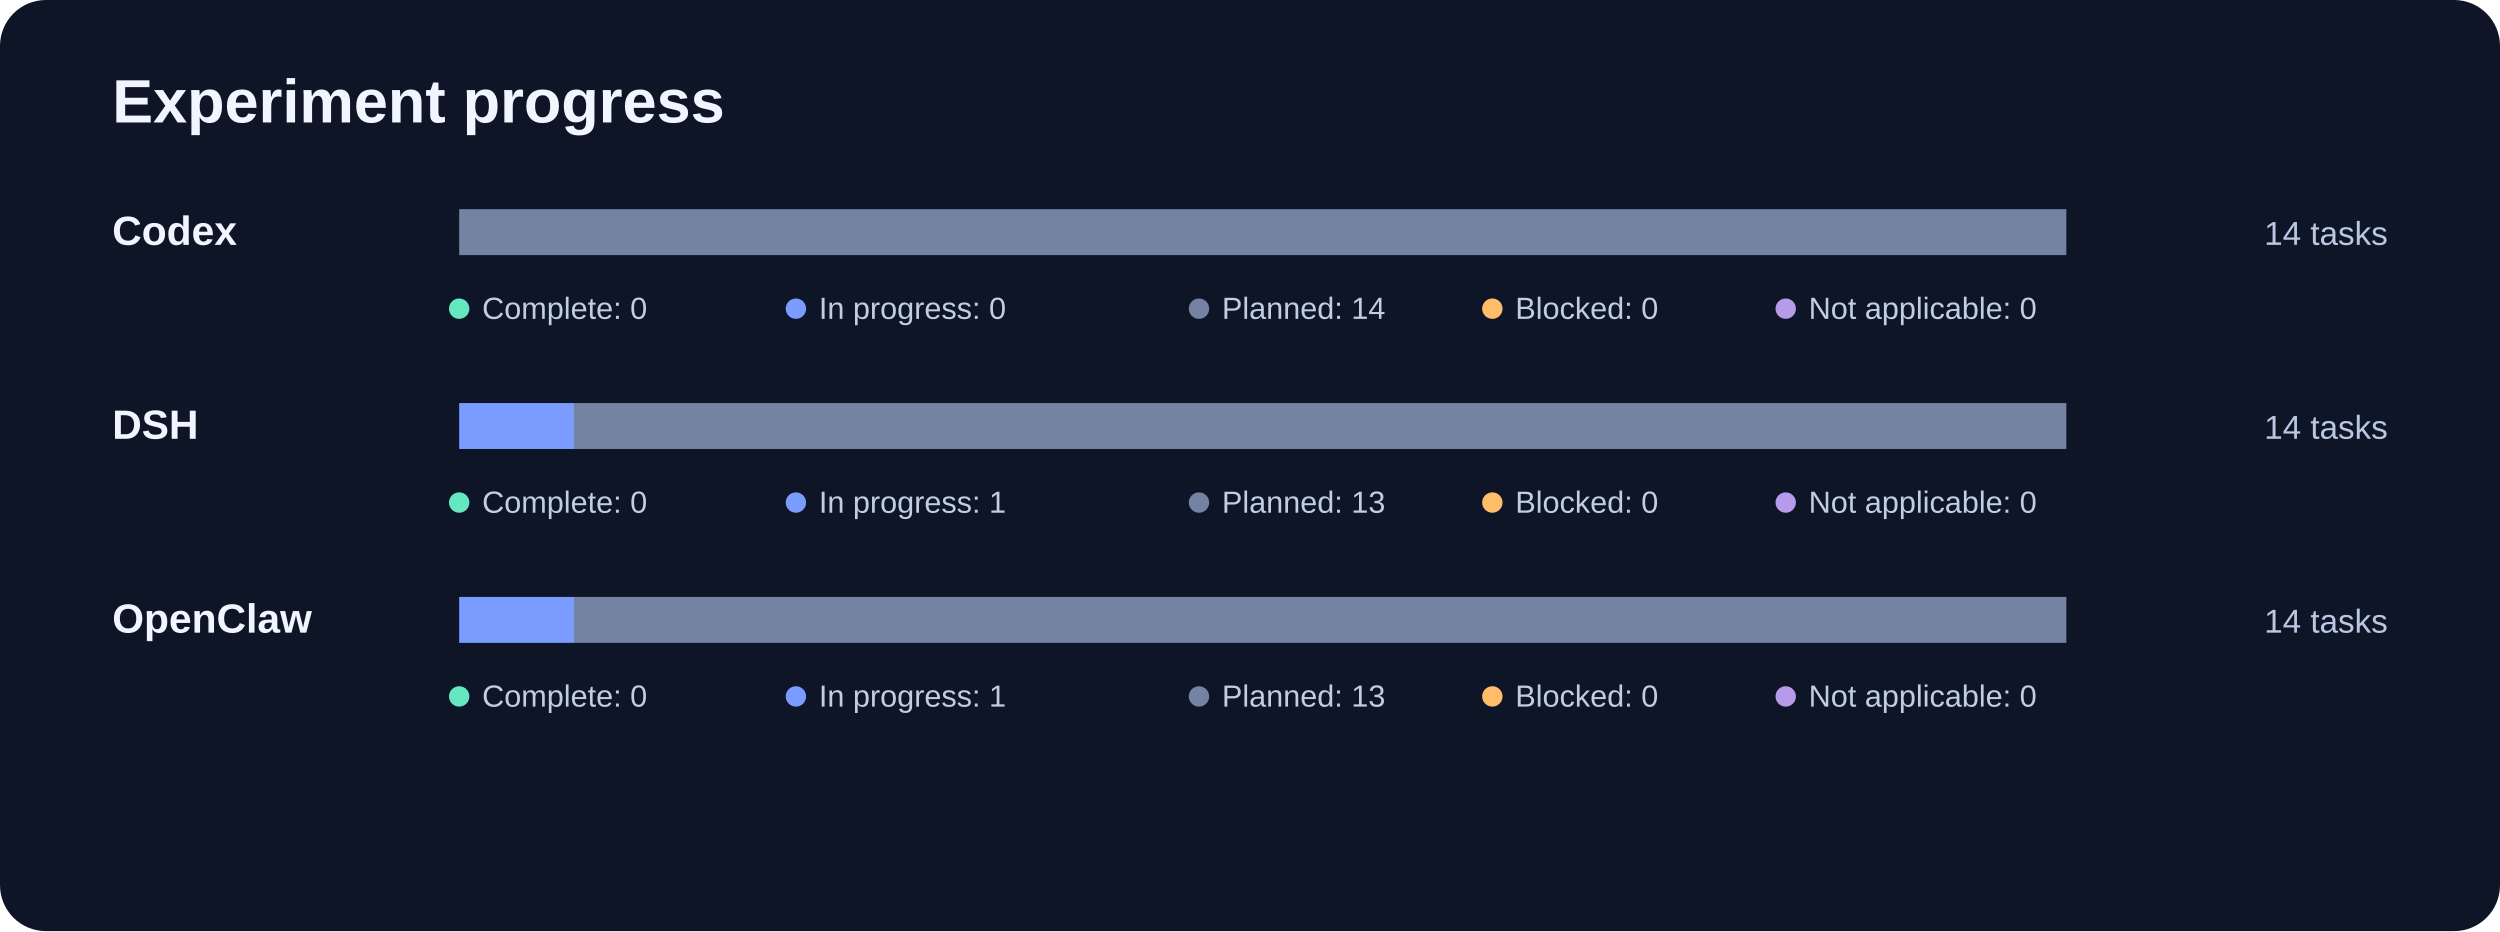
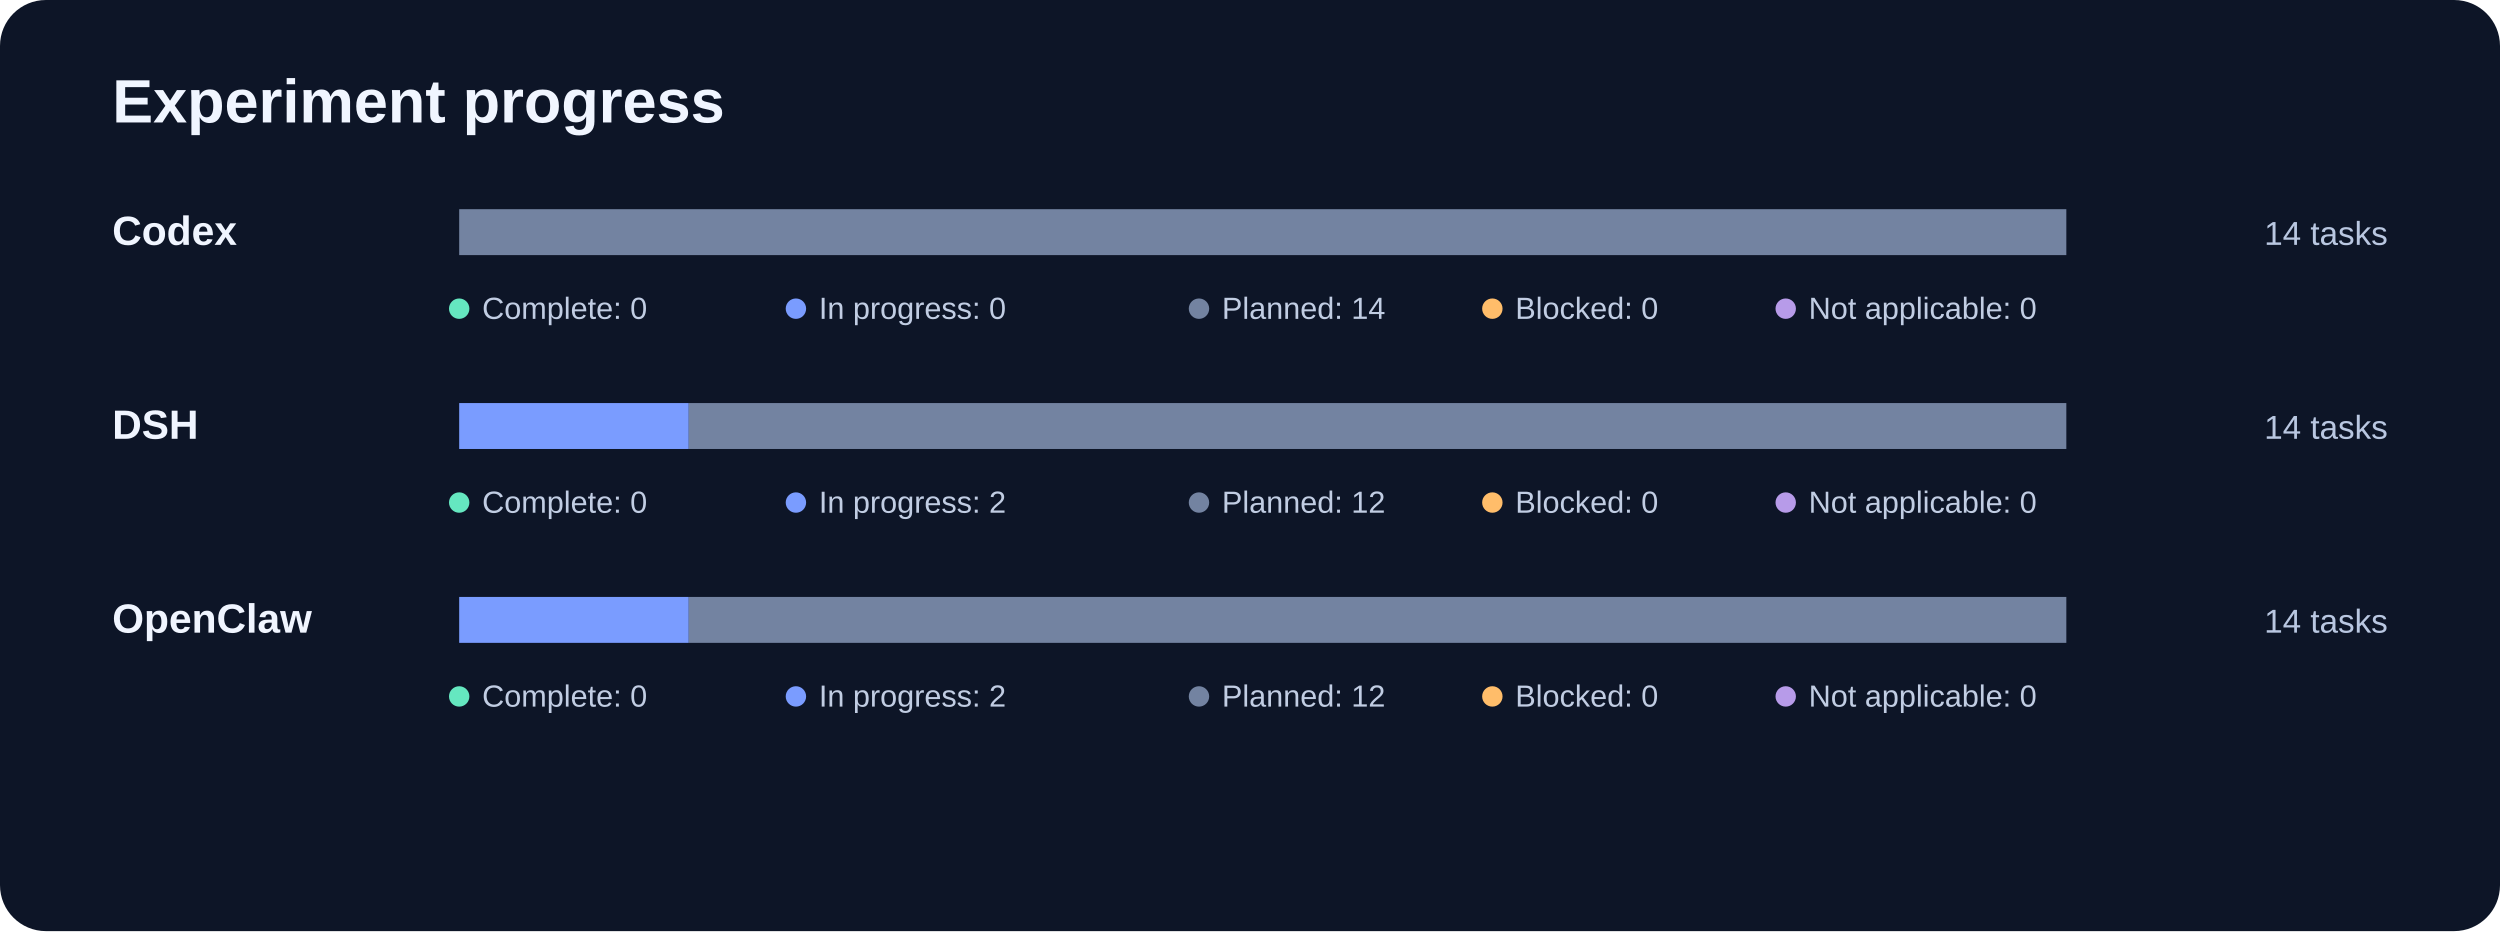
<svg xmlns="http://www.w3.org/2000/svg" width="980" height="365" viewBox="0 0 980 365" role="img" aria-labelledby="title desc">
  <rect width="980" height="365" rx="18" fill="#0d1527" />
  <text x="44" y="48" fill="#f0f5ff" font-family="Arial,sans-serif" font-size="24" font-weight="700">Experiment progress</text>
  <text x="44" y="96" fill="#f0f5ff" font-family="Arial,sans-serif" font-size="16" font-weight="700">Codex</text>
  <text x="936" y="96" text-anchor="end" fill="#b9c7e1" font-family="Arial,sans-serif" font-size="13">14 tasks</text>
  <rect x="180.00" y="82" width="630.00" height="18" fill="#7383a1" />
  <circle cx="180" cy="121" r="4" fill="#65e7c0" />
  <text x="189" y="125" fill="#c1cde3" font-family="Arial,sans-serif" font-size="12">Complete: 0</text>
  <circle cx="312" cy="121" r="4" fill="#7a9cff" />
  <text x="321" y="125" fill="#c1cde3" font-family="Arial,sans-serif" font-size="12">In progress: 0</text>
  <circle cx="470" cy="121" r="4" fill="#7383a1" />
  <text x="479" y="125" fill="#c1cde3" font-family="Arial,sans-serif" font-size="12">Planned: 14</text>
  <circle cx="585" cy="121" r="4" fill="#ffbd6a" />
  <text x="594" y="125" fill="#c1cde3" font-family="Arial,sans-serif" font-size="12">Blocked: 0</text>
  <circle cx="700" cy="121" r="4" fill="#b79be9" />
  <text x="709" y="125" fill="#c1cde3" font-family="Arial,sans-serif" font-size="12">Not applicable: 0</text>
  <text x="44" y="172" fill="#f0f5ff" font-family="Arial,sans-serif" font-size="16" font-weight="700">DSH</text>
  <text x="936" y="172" text-anchor="end" fill="#b9c7e1" font-family="Arial,sans-serif" font-size="13">14 tasks</text>
-   <rect x="180.00" y="158" width="45.00" height="18" fill="#7a9cff">
+   <rect x="180.00" y="158" width="90.00" height="18" fill="#7a9cff">
    <animate attributeName="opacity" values="1;0.55;1" dur="2.6s" repeatCount="indefinite" />
  </rect>
-   <rect x="225.00" y="158" width="585.00" height="18" fill="#7383a1" />
+   <rect x="270.00" y="158" width="540.00" height="18" fill="#7383a1" />
  <circle cx="180" cy="197" r="4" fill="#65e7c0" />
  <text x="189" y="201" fill="#c1cde3" font-family="Arial,sans-serif" font-size="12">Complete: 0</text>
  <circle cx="312" cy="197" r="4" fill="#7a9cff" />
-   <text x="321" y="201" fill="#c1cde3" font-family="Arial,sans-serif" font-size="12">In progress: 1</text>
+   <text x="321" y="201" fill="#c1cde3" font-family="Arial,sans-serif" font-size="12">In progress: 2</text>
  <circle cx="470" cy="197" r="4" fill="#7383a1" />
-   <text x="479" y="201" fill="#c1cde3" font-family="Arial,sans-serif" font-size="12">Planned: 13</text>
+   <text x="479" y="201" fill="#c1cde3" font-family="Arial,sans-serif" font-size="12">Planned: 12</text>
  <circle cx="585" cy="197" r="4" fill="#ffbd6a" />
  <text x="594" y="201" fill="#c1cde3" font-family="Arial,sans-serif" font-size="12">Blocked: 0</text>
  <circle cx="700" cy="197" r="4" fill="#b79be9" />
  <text x="709" y="201" fill="#c1cde3" font-family="Arial,sans-serif" font-size="12">Not applicable: 0</text>
  <text x="44" y="248" fill="#f0f5ff" font-family="Arial,sans-serif" font-size="16" font-weight="700">OpenClaw</text>
  <text x="936" y="248" text-anchor="end" fill="#b9c7e1" font-family="Arial,sans-serif" font-size="13">14 tasks</text>
-   <rect x="180.00" y="234" width="45.00" height="18" fill="#7a9cff">
+   <rect x="180.00" y="234" width="90.00" height="18" fill="#7a9cff">
    <animate attributeName="opacity" values="1;0.55;1" dur="2.6s" repeatCount="indefinite" />
  </rect>
-   <rect x="225.00" y="234" width="585.00" height="18" fill="#7383a1" />
+   <rect x="270.00" y="234" width="540.00" height="18" fill="#7383a1" />
  <circle cx="180" cy="273" r="4" fill="#65e7c0" />
  <text x="189" y="277" fill="#c1cde3" font-family="Arial,sans-serif" font-size="12">Complete: 0</text>
  <circle cx="312" cy="273" r="4" fill="#7a9cff" />
-   <text x="321" y="277" fill="#c1cde3" font-family="Arial,sans-serif" font-size="12">In progress: 1</text>
+   <text x="321" y="277" fill="#c1cde3" font-family="Arial,sans-serif" font-size="12">In progress: 2</text>
  <circle cx="470" cy="273" r="4" fill="#7383a1" />
-   <text x="479" y="277" fill="#c1cde3" font-family="Arial,sans-serif" font-size="12">Planned: 13</text>
+   <text x="479" y="277" fill="#c1cde3" font-family="Arial,sans-serif" font-size="12">Planned: 12</text>
  <circle cx="585" cy="273" r="4" fill="#ffbd6a" />
  <text x="594" y="277" fill="#c1cde3" font-family="Arial,sans-serif" font-size="12">Blocked: 0</text>
  <circle cx="700" cy="273" r="4" fill="#b79be9" />
  <text x="709" y="277" fill="#c1cde3" font-family="Arial,sans-serif" font-size="12">Not applicable: 0</text>
</svg>
